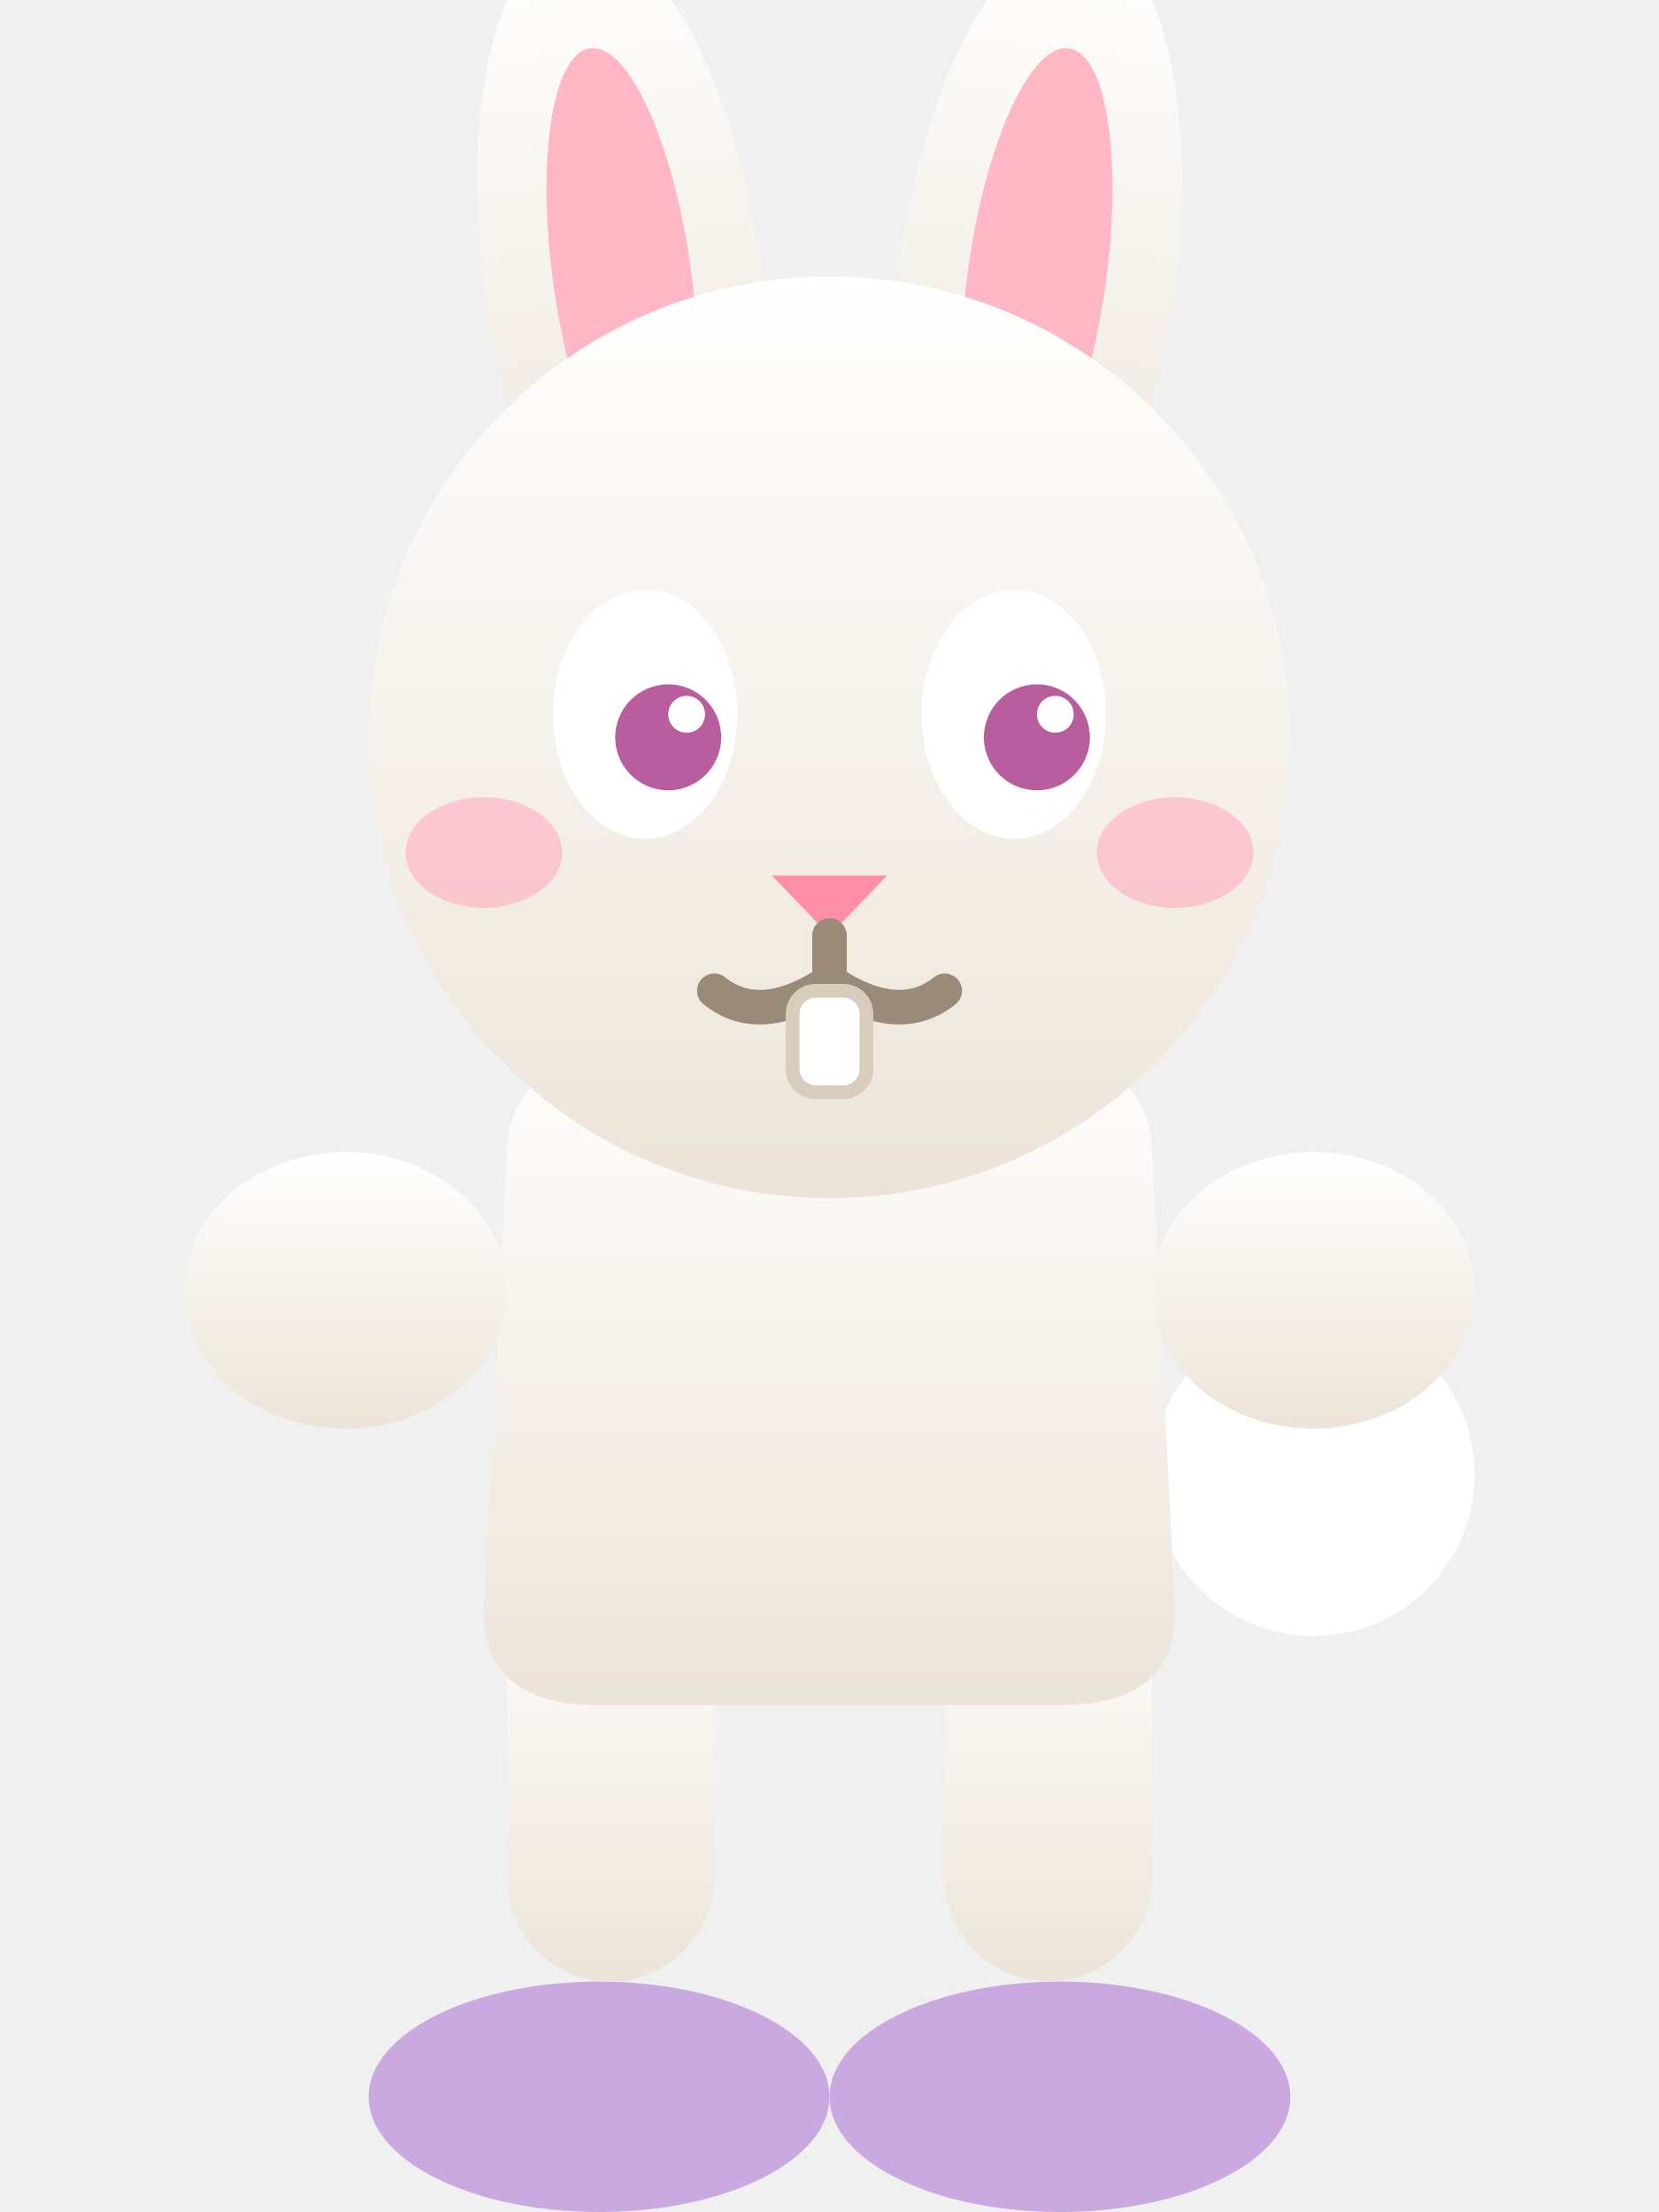
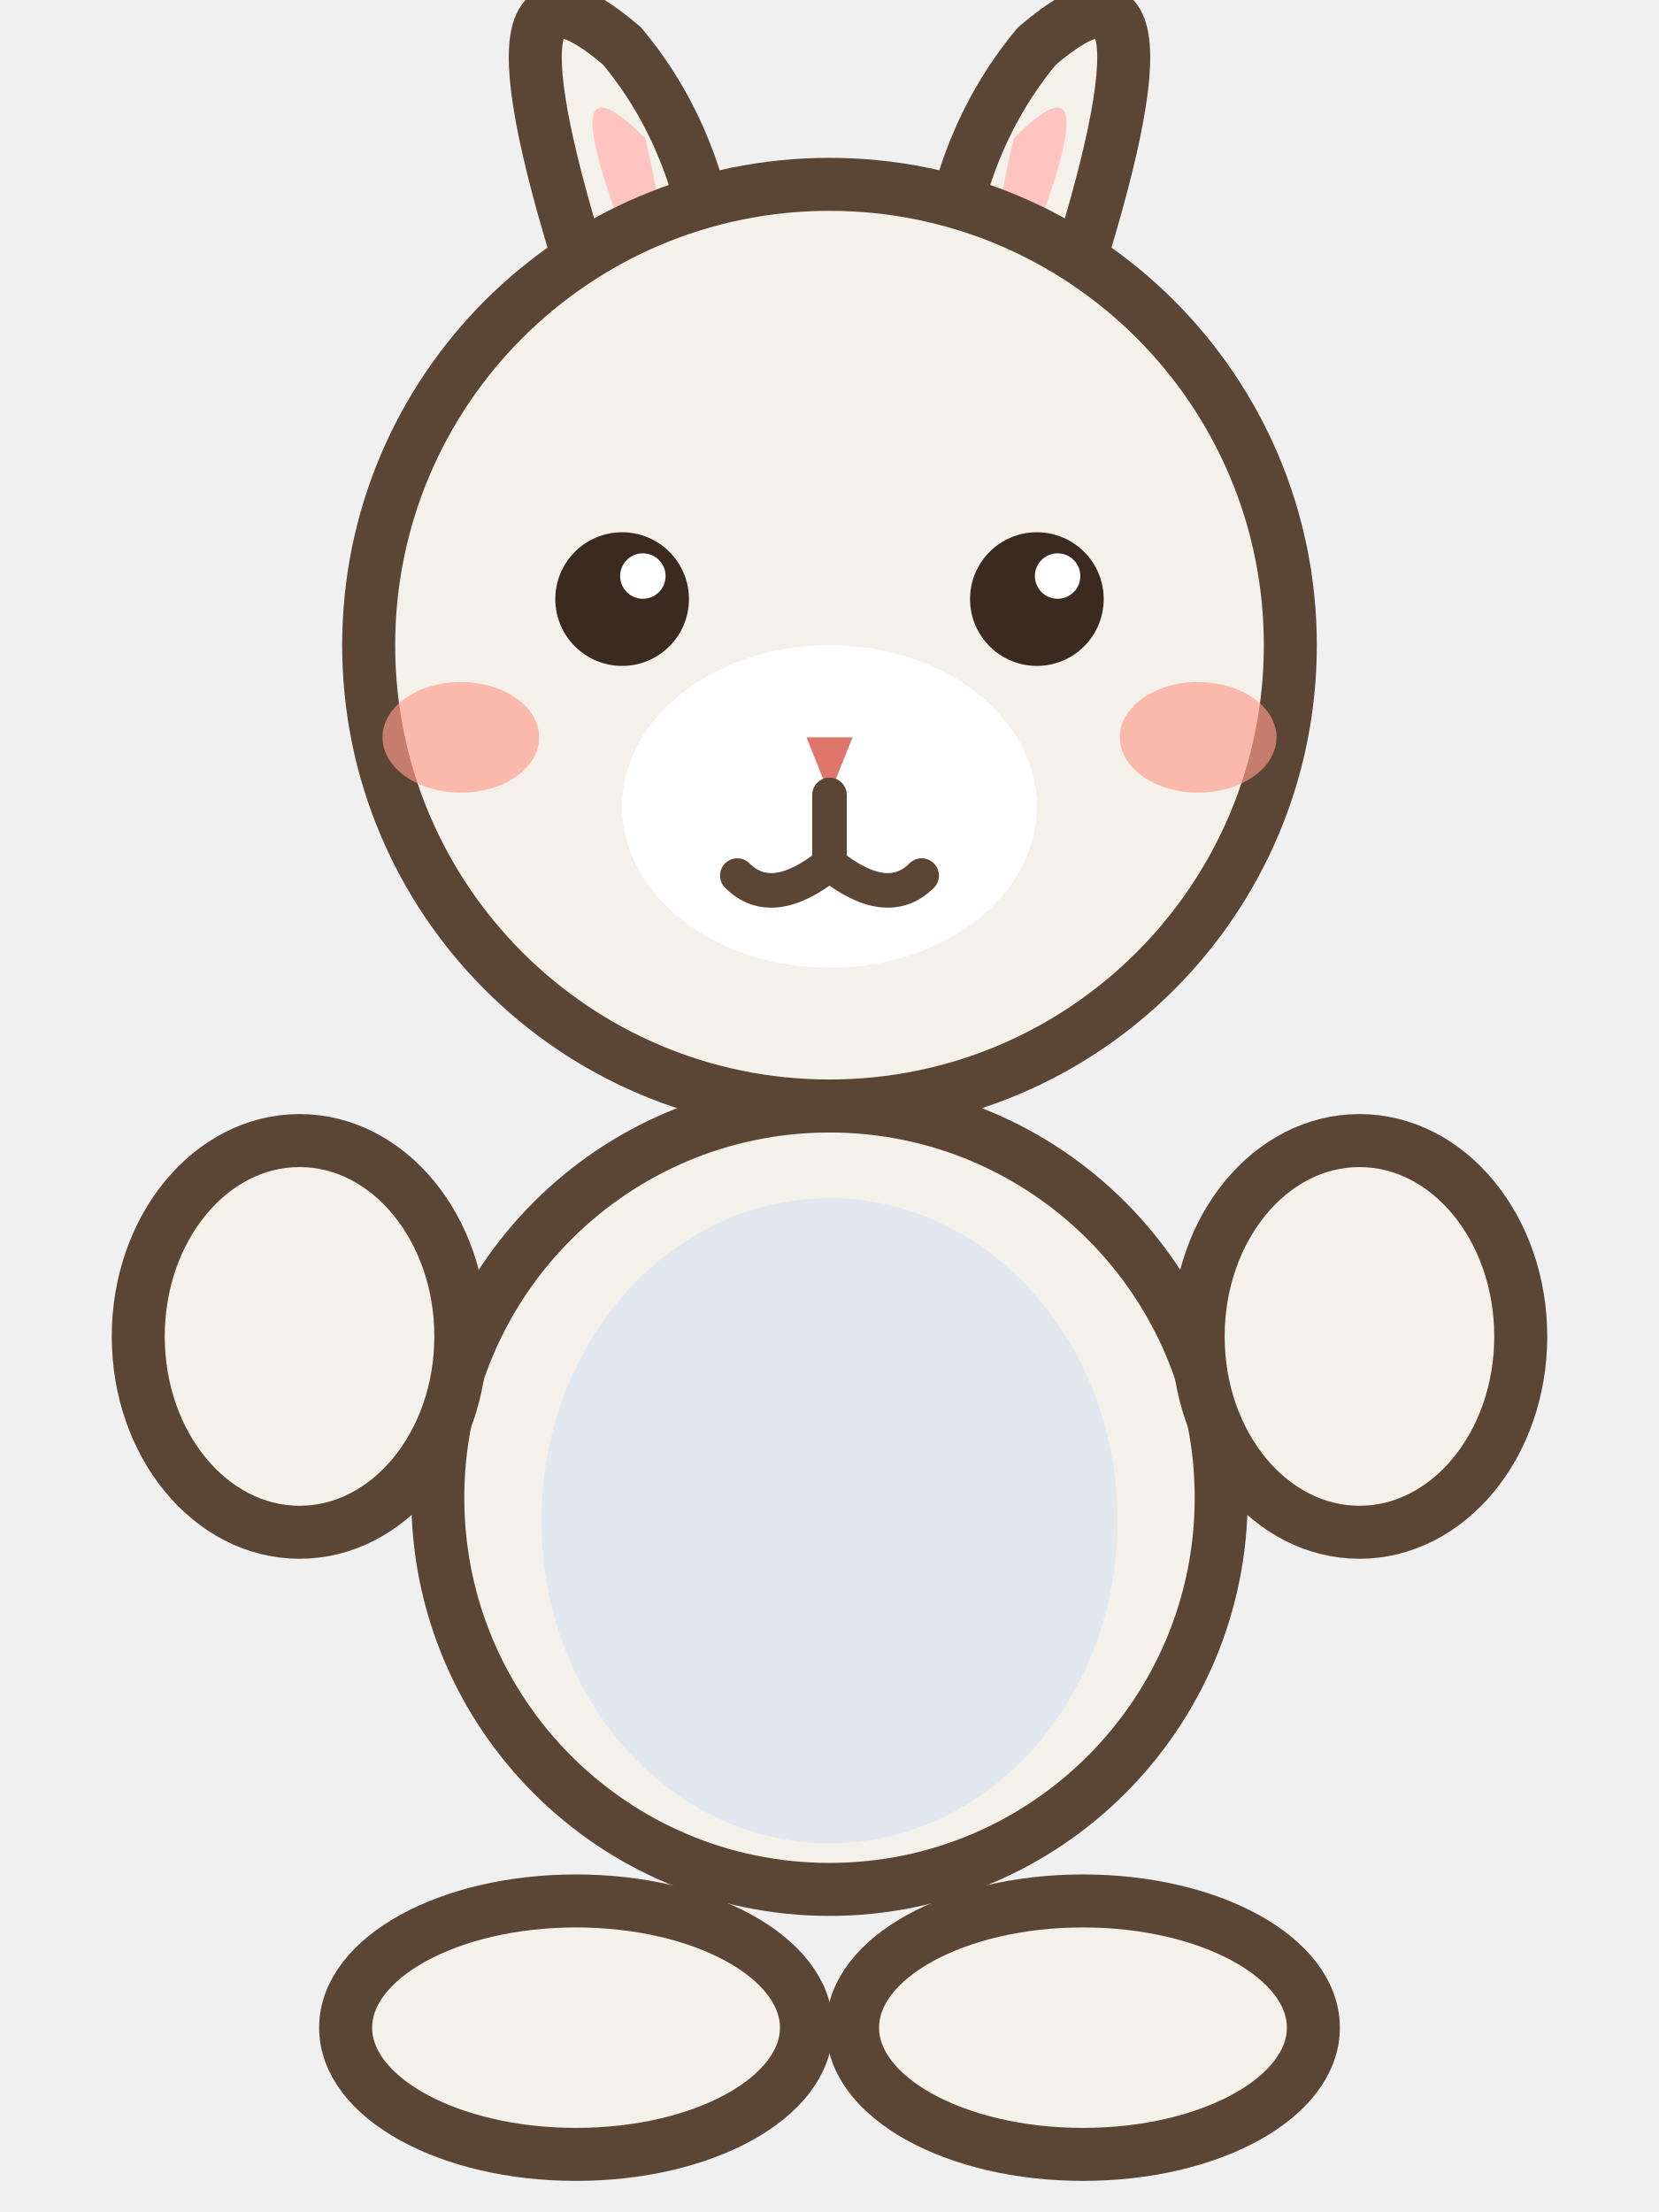
<svg xmlns="http://www.w3.org/2000/svg" viewBox="0 0 72 96">
-   <defs>
-     <linearGradient id="g-rb" x1="0" y1="0" x2="0" y2="1">
-       <stop offset="0" stop-color="#FFFFFF" />
-       <stop offset="1" stop-color="#ECE4D8" />
-     </linearGradient>
-   </defs>
-   <circle cx="57" cy="64" r="7" fill="#fff" />
-   <ellipse cx="26" cy="91" rx="10" ry="5" fill="#C9A9E0" />
-   <ellipse cx="46" cy="91" rx="10" ry="5" fill="#C9A9E0" />
-   <rect x="22" y="68" width="9" height="18" rx="4.5" fill="url(#g-rb)" />
-   <rect x="41" y="68" width="9" height="18" rx="4.5" fill="url(#g-rb)" />
-   <path d="M22 50 Q22 44 36 44 Q50 44 50 50 L51 70 Q51 74 46 74 L26 74 Q21 74 21 70 Z" fill="url(#g-rb)" />
-   <ellipse cx="15" cy="56" rx="7" ry="6" fill="url(#g-rb)" />
-   <ellipse cx="57" cy="56" rx="7" ry="6" fill="url(#g-rb)" />
-   <ellipse cx="27" cy="12" rx="6" ry="15" fill="url(#g-rb)" transform="rotate(-8 27 12)" />
-   <ellipse cx="27" cy="12" rx="3" ry="10" fill="#FFB7C6" transform="rotate(-8 27 12)" />
-   <ellipse cx="45" cy="12" rx="6" ry="15" fill="url(#g-rb)" transform="rotate(8 45 12)" />
-   <ellipse cx="45" cy="12" rx="3" ry="10" fill="#FFB7C6" transform="rotate(8 45 12)" />
-   <circle cx="36" cy="32" r="20" fill="url(#g-rb)" />
-   <ellipse cx="28" cy="31" rx="4" ry="5.4" fill="#fff" />
-   <ellipse cx="44" cy="31" rx="4" ry="5.4" fill="#fff" />
-   <circle cx="29" cy="32" r="2.3" fill="#B85E9E" />
-   <circle cx="45" cy="32" r="2.3" fill="#B85E9E" />
-   <circle cx="29.8" cy="31" r=".8" fill="#fff" />
-   <circle cx="45.8" cy="31" r=".8" fill="#fff" />
-   <path d="M33.5 38 L38.5 38 L36 40.6 Z" fill="#FF8FA6" />
-   <path d="M36 40.6 L36 42.6 M36 42.6 Q33 44.6 31 43 M36 42.6 Q39 44.6 41 43" stroke="#9A8A78" stroke-width="1.5" fill="none" stroke-linecap="round" />
-   <rect x="34.4" y="43" width="3.2" height="4.4" rx="1" fill="#fff" stroke="#D8CDBC" stroke-width=".6" />
-   <ellipse cx="21" cy="37" rx="3.4" ry="2.4" fill="#FFB7C6" opacity=".7" />
-   <ellipse cx="51" cy="37" rx="3.4" ry="2.4" fill="#FFB7C6" opacity=".7" />
+   <style>.st{stroke:#5B4636;stroke-width:2.3;stroke-linejoin:round;stroke-linecap:round}.th{stroke:#5B4636;stroke-width:1.5;fill:none;stroke-linecap:round;stroke-linejoin:round}</style>
+   <ellipse class="st" cx="25" cy="88" rx="10" ry="5.5" fill="#F4F0EA" />
+   <ellipse class="st" cx="47" cy="88" rx="10" ry="5.5" fill="#F4F0EA" />
+   <rect class="st" x="19" y="48" width="34" height="34" rx="17" fill="#F4F0EA" />
+   <ellipse cx="36" cy="66" rx="12.5" ry="14" fill="#E2E8F0" />
+   <ellipse class="st" cx="13" cy="58" rx="7" ry="8.5" fill="#F4F0EA" />
+   <ellipse class="st" cx="59" cy="58" rx="7" ry="8.5" fill="#F4F0EA" />
+   <path class="st" d="M26 14 Q20 -4 27 2 Q32 8 31 18 Z" fill="#F4F0EA" />
+   <path d="M27 10 Q24 2 28 6 Q29 10 29 15 Z" fill="#FFC4C0" />
+   <path class="st" d="M46 14 Q52 -4 45 2 Q40 8 41 18 Z" fill="#F4F0EA" />
+   <path d="M45 10 Q48 2 44 6 Q43 10 43 15 Z" fill="#FFC4C0" />
+   <circle class="st" cx="36" cy="28" r="20" fill="#F4F0EA" />
+   <ellipse cx="36" cy="35" rx="9" ry="7" fill="#fff" />
+   <circle cx="27" cy="26" r="2.9" fill="#3A2A20" />
+   <circle cx="45" cy="26" r="2.9" fill="#3A2A20" />
+   <circle cx="27.9" cy="25" r="0.986" fill="#fff" />
+   <circle cx="45.9" cy="25" r="0.986" fill="#fff" />
+   <path d="M35 32 L37 32 L36 34.5 Z" fill="#E0766B" />
+   <path class="th" d="M36 34.5 L36 37.5 M36 37.5 Q33.5 39.5 32 38 M36 37.5 Q38.5 39.5 40 38" />
+   <ellipse cx="20" cy="32" rx="3.4" ry="2.4" fill="#FF9B8A" opacity="0.65" />
+   <ellipse cx="52" cy="32" rx="3.4" ry="2.4" fill="#FF9B8A" opacity="0.65" />
</svg>
